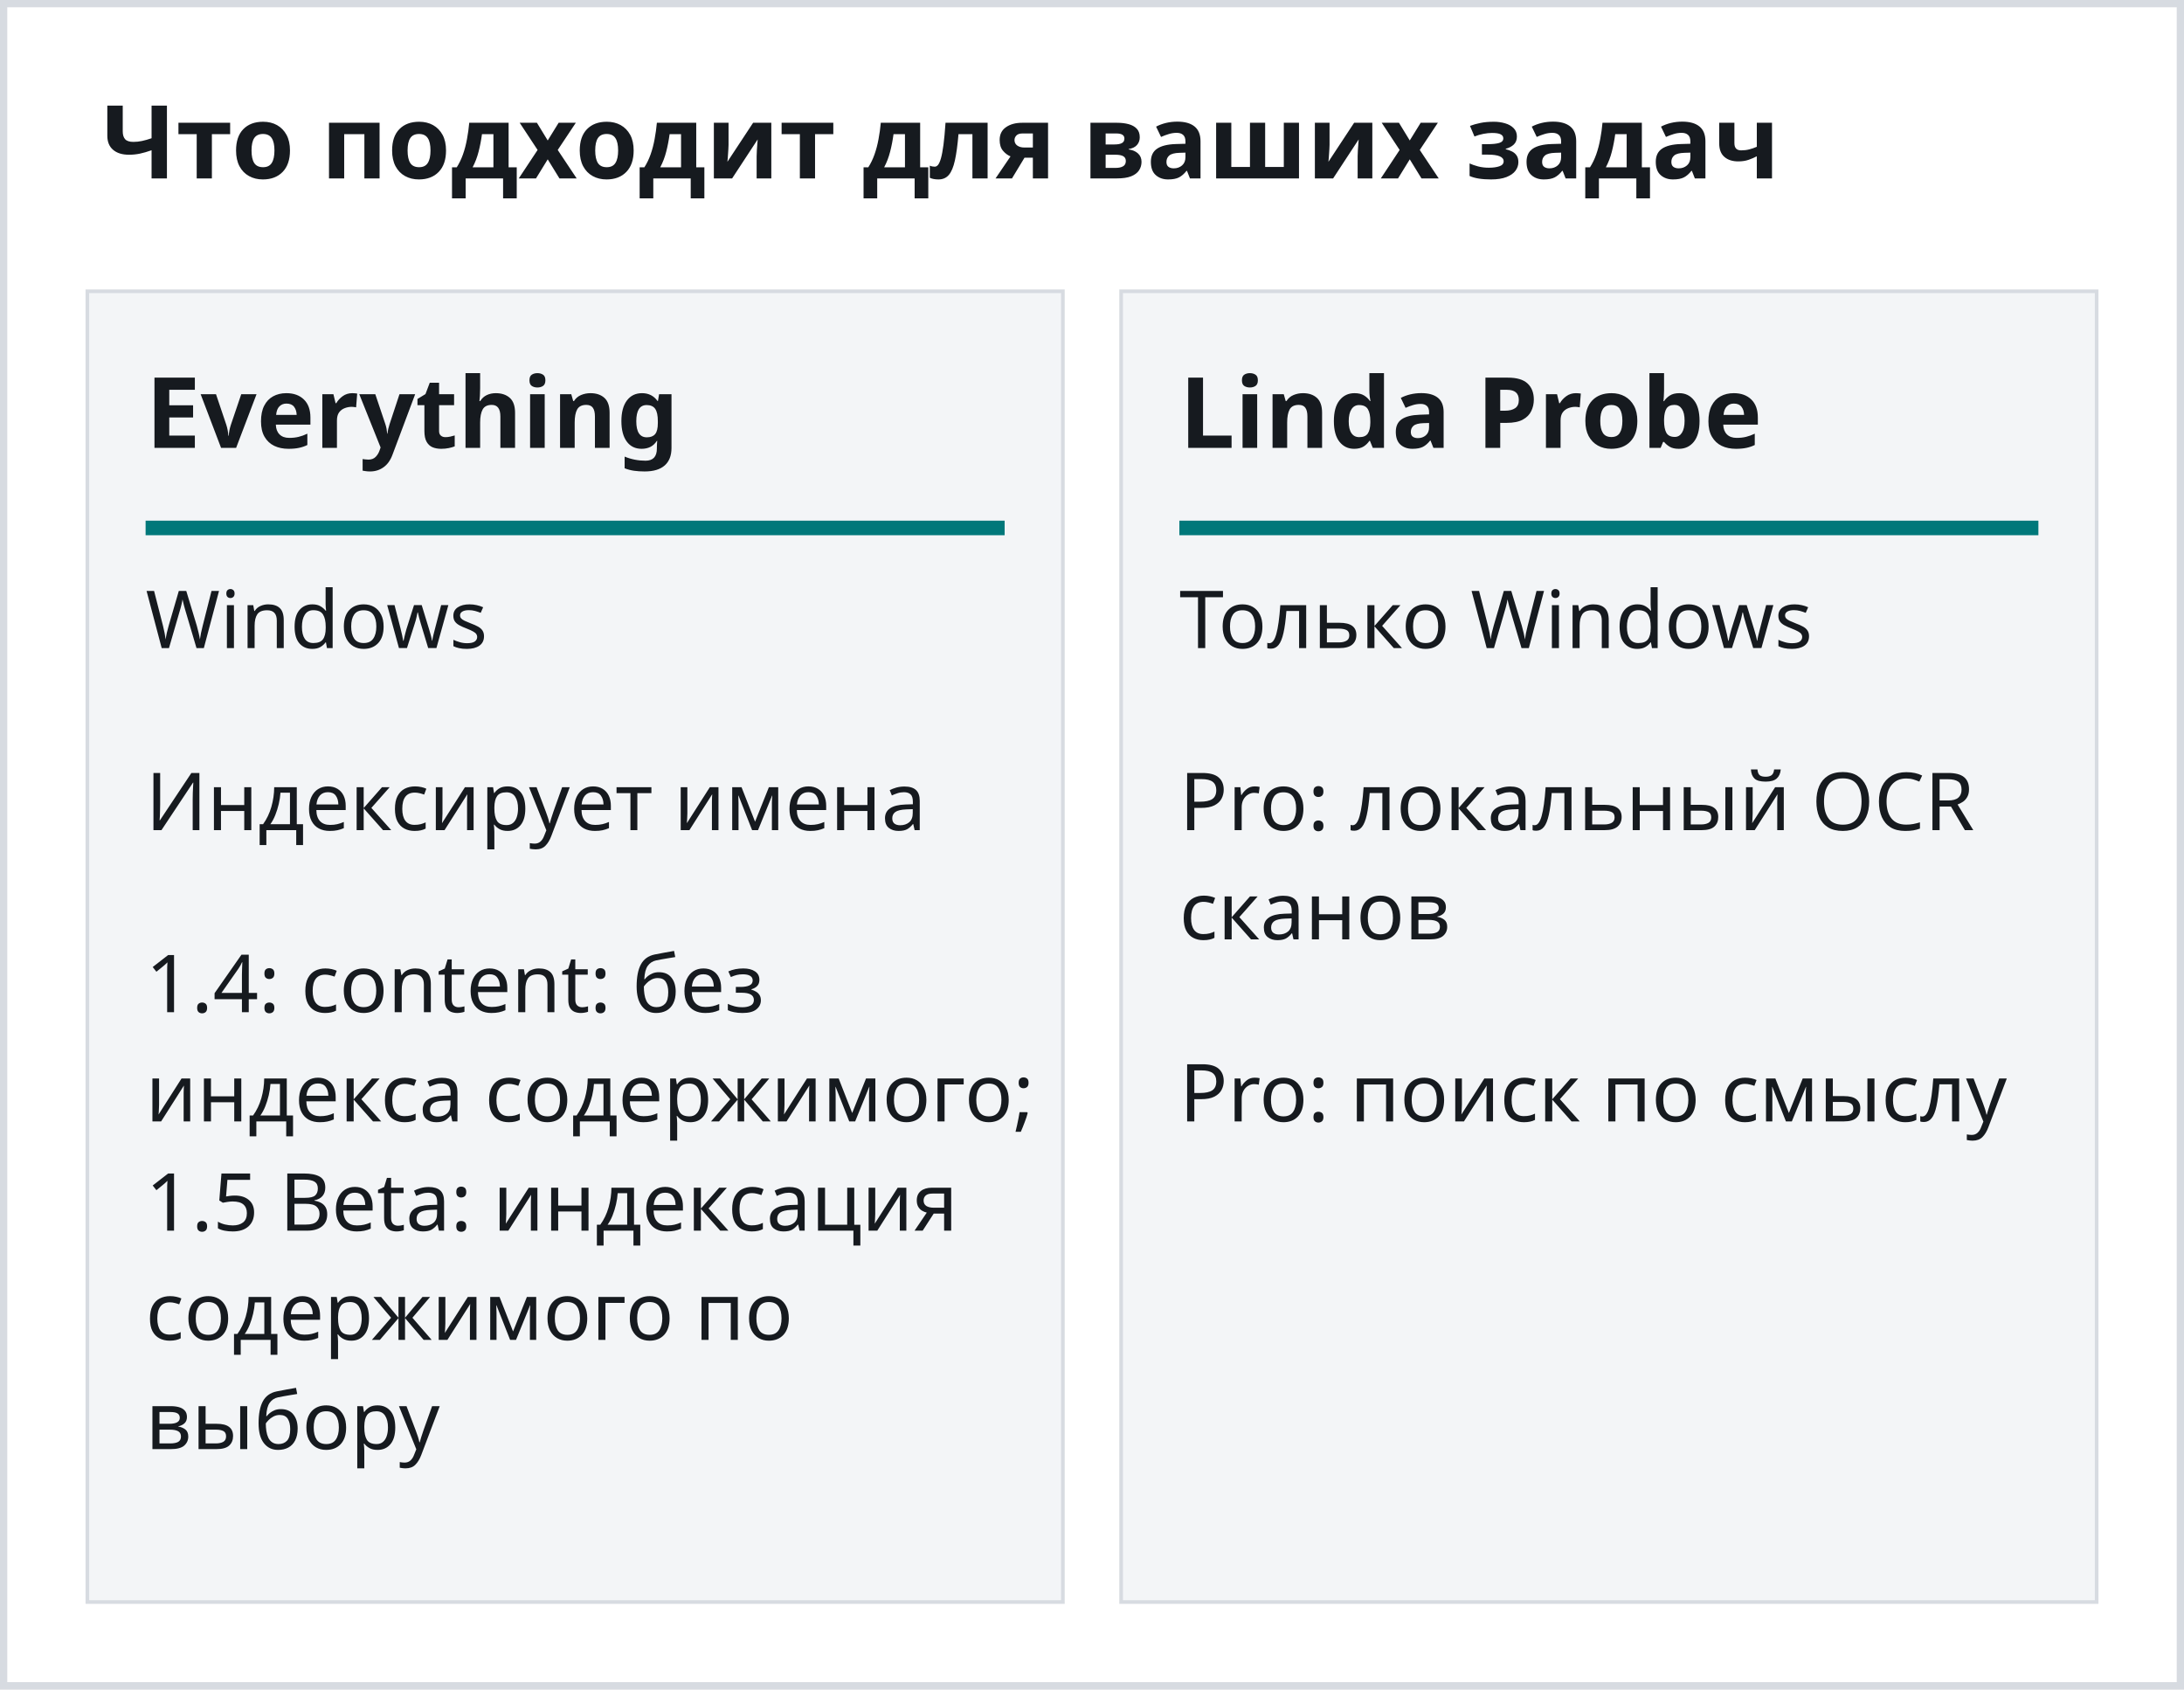
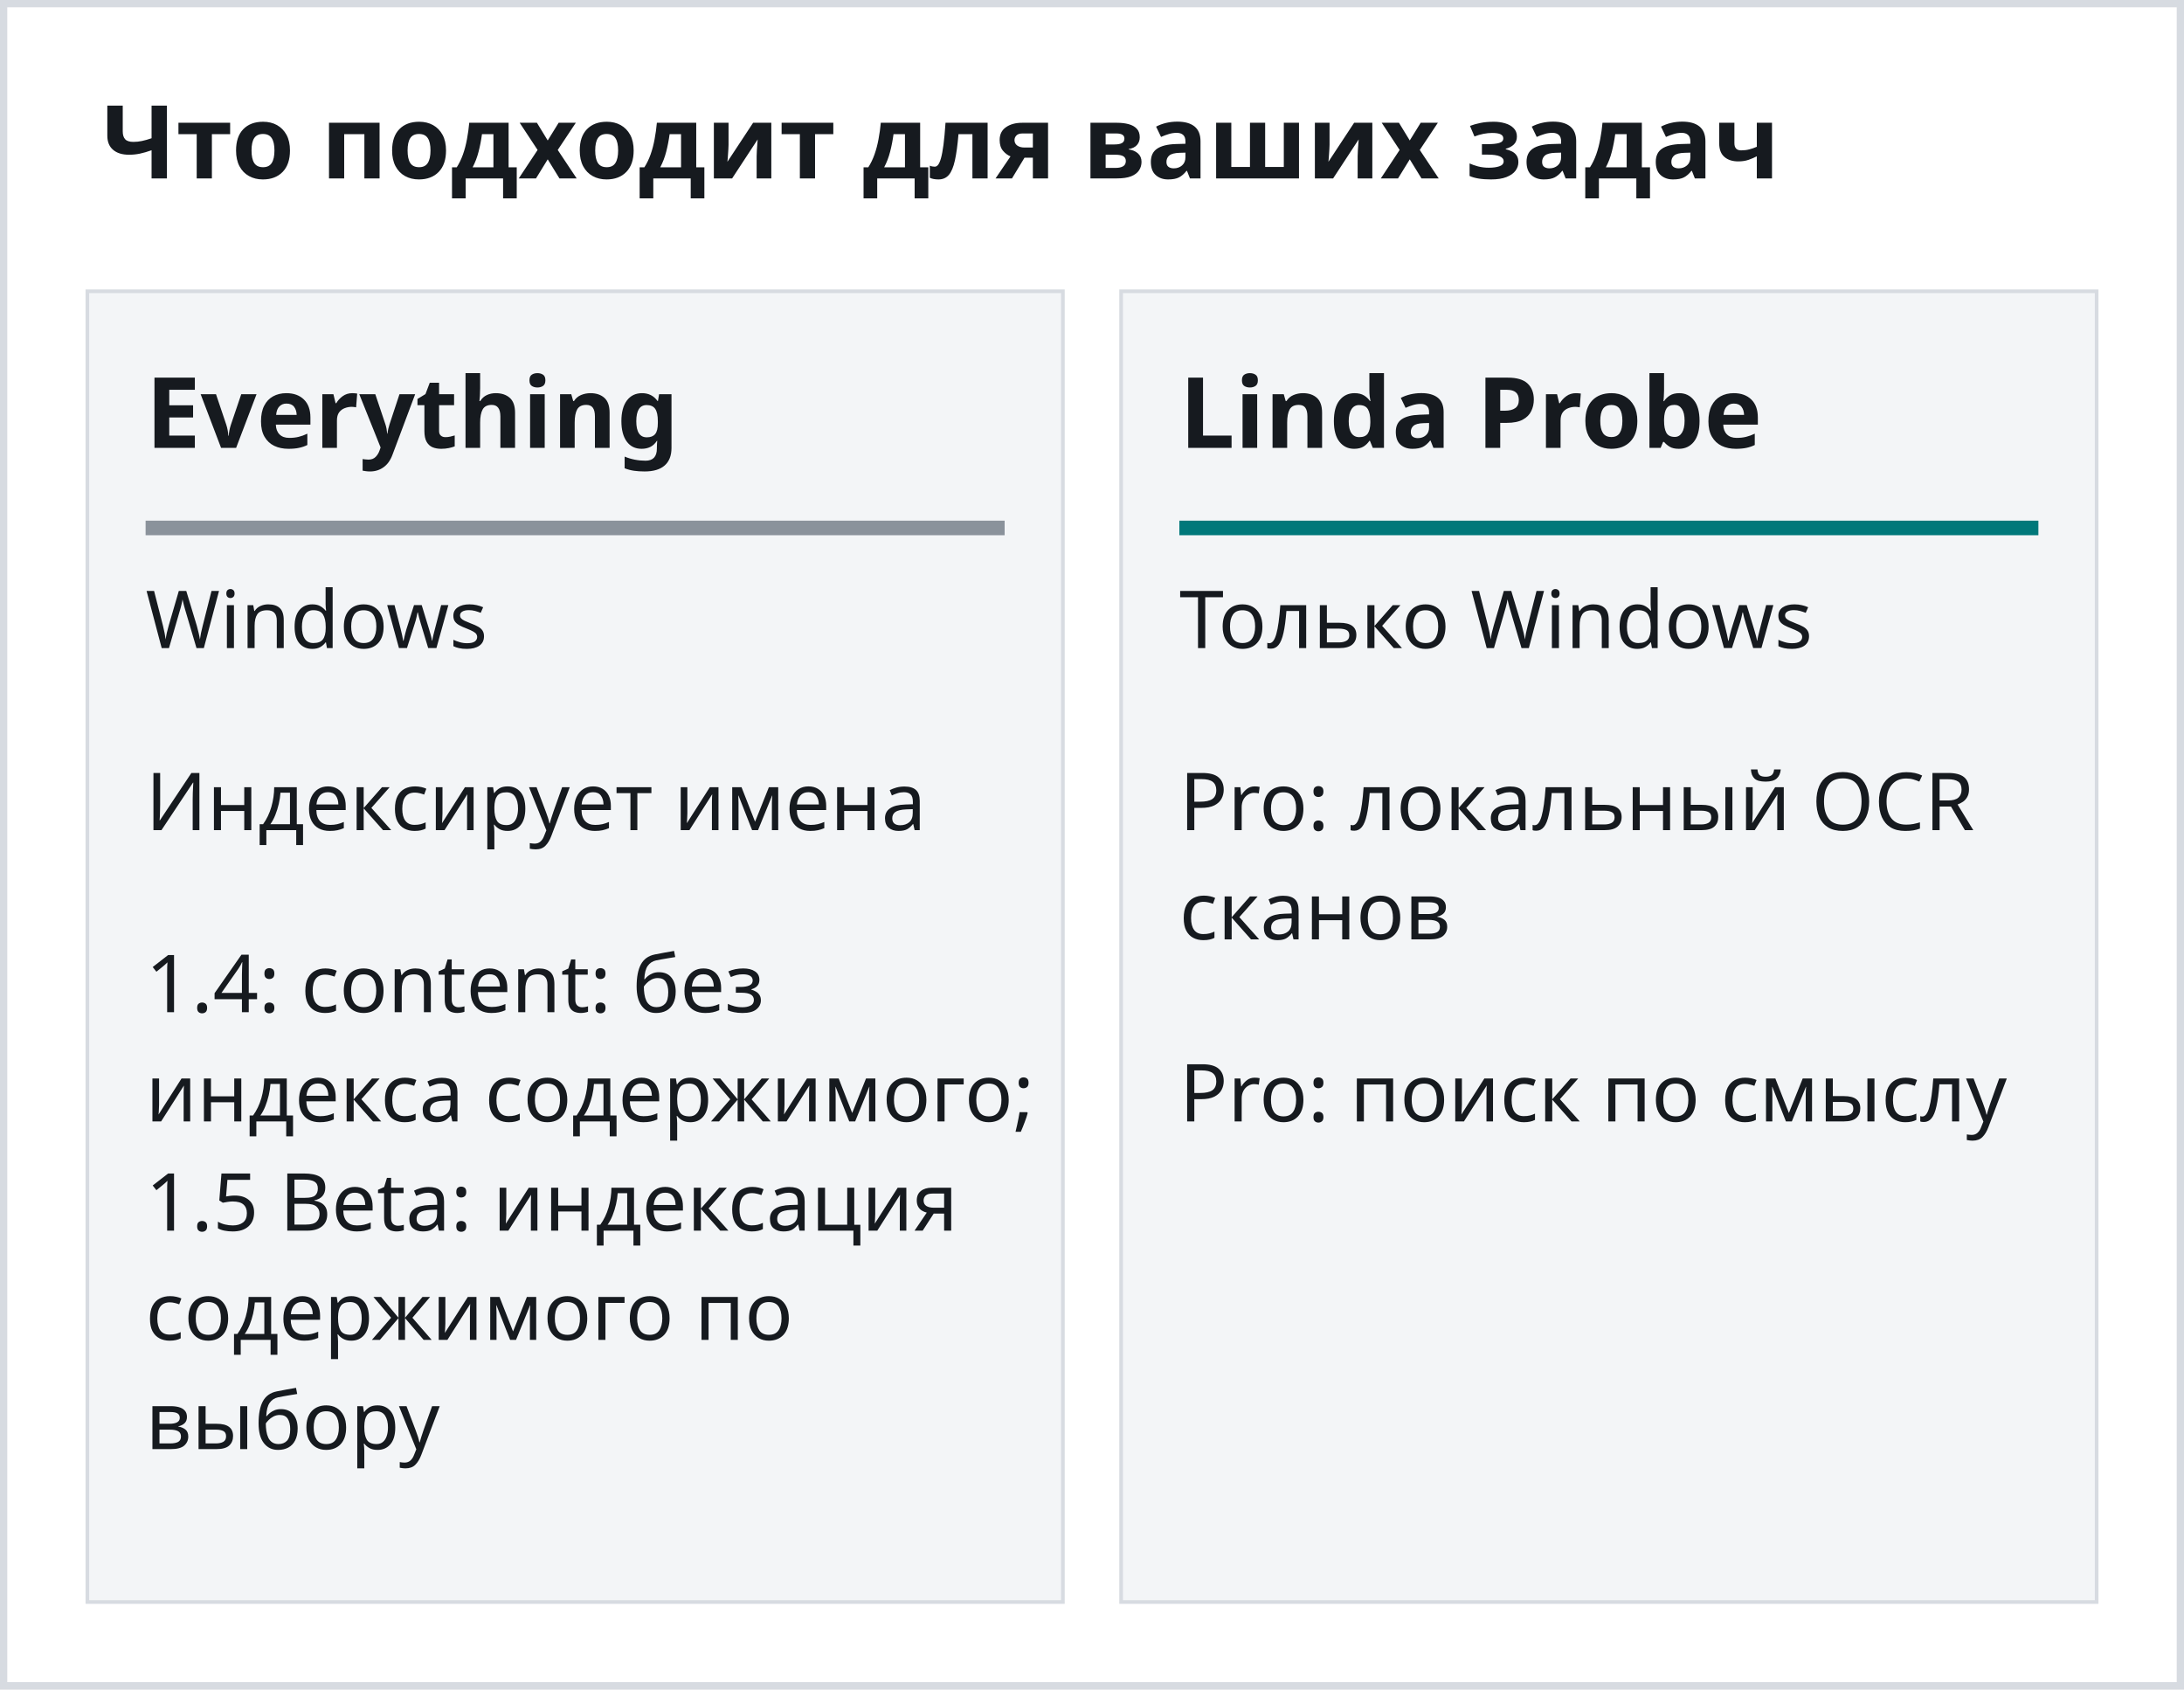
<svg xmlns="http://www.w3.org/2000/svg" xml:lang="ru" width="600" height="464" viewBox="0 0 600 464" role="img" aria-labelledby="title">
  <rect x="1" y="1" width="598" height="462" rx="0" fill="#ffffff" stroke="#d7dbe1" stroke-width="2" />
  <g font-family="Segoe UI Variable Text, Segoe UI, system-ui, sans-serif">
    <text x="28" y="49" font-size="28" font-weight="600" fill="#161a1f">
      <tspan x="28" dy="0">Что подходит для ваших задач</tspan>
    </text>
    <rect x="24" y="80" width="268" height="360" rx="0" fill="#f3f5f7" stroke="#d7dbe1" />
    <text x="40" y="123" font-size="27" font-weight="600" fill="#161a1f">
      <tspan x="40" dy="0">Everything</tspan>
    </text>
-     <path d="M40 145 H276" stroke="#00787a" stroke-width="4" />
+     <path d="M40 145 H276" stroke="#8a929b" stroke-width="4" />
    <text x="40" y="178" font-size="22" fill="#161a1f">
      <tspan x="40" dy="0">Windows</tspan>
    </text>
    <text x="40" y="228" font-size="22" fill="#161a1f">
      <tspan x="40" dy="0">Индексирует имена</tspan>
    </text>
    <text x="40" y="278" font-size="22" fill="#161a1f">
      <tspan x="40" dy="0">1.4: content: без</tspan>
      <tspan x="40" dy="30">индекса содержимого;</tspan>
      <tspan x="40" dy="30">1.5 Beta: индексация</tspan>
      <tspan x="40" dy="30">содержимого по</tspan>
      <tspan x="40" dy="30">выбору</tspan>
    </text>
    <rect x="308" y="80" width="268" height="360" rx="0" fill="#f3f5f7" stroke="#d7dbe1" />
    <text x="324" y="123" font-size="27" font-weight="600" fill="#161a1f">
      <tspan x="324" dy="0">Linda Probe</tspan>
    </text>
    <path d="M324 145 H560" stroke="#00787a" stroke-width="4" />
    <text x="324" y="178" font-size="22" fill="#161a1f">
      <tspan x="324" dy="0">Только Windows</tspan>
    </text>
    <text x="324" y="228" font-size="22" fill="#161a1f">
      <tspan x="324" dy="0">Pro: локальный OCR</tspan>
      <tspan x="324" dy="30">сканов</tspan>
    </text>
    <text x="324" y="308" font-size="22" fill="#161a1f">
      <tspan x="324" dy="0">Pro: поиск по смыслу</tspan>
    </text>
  </g>
</svg>
